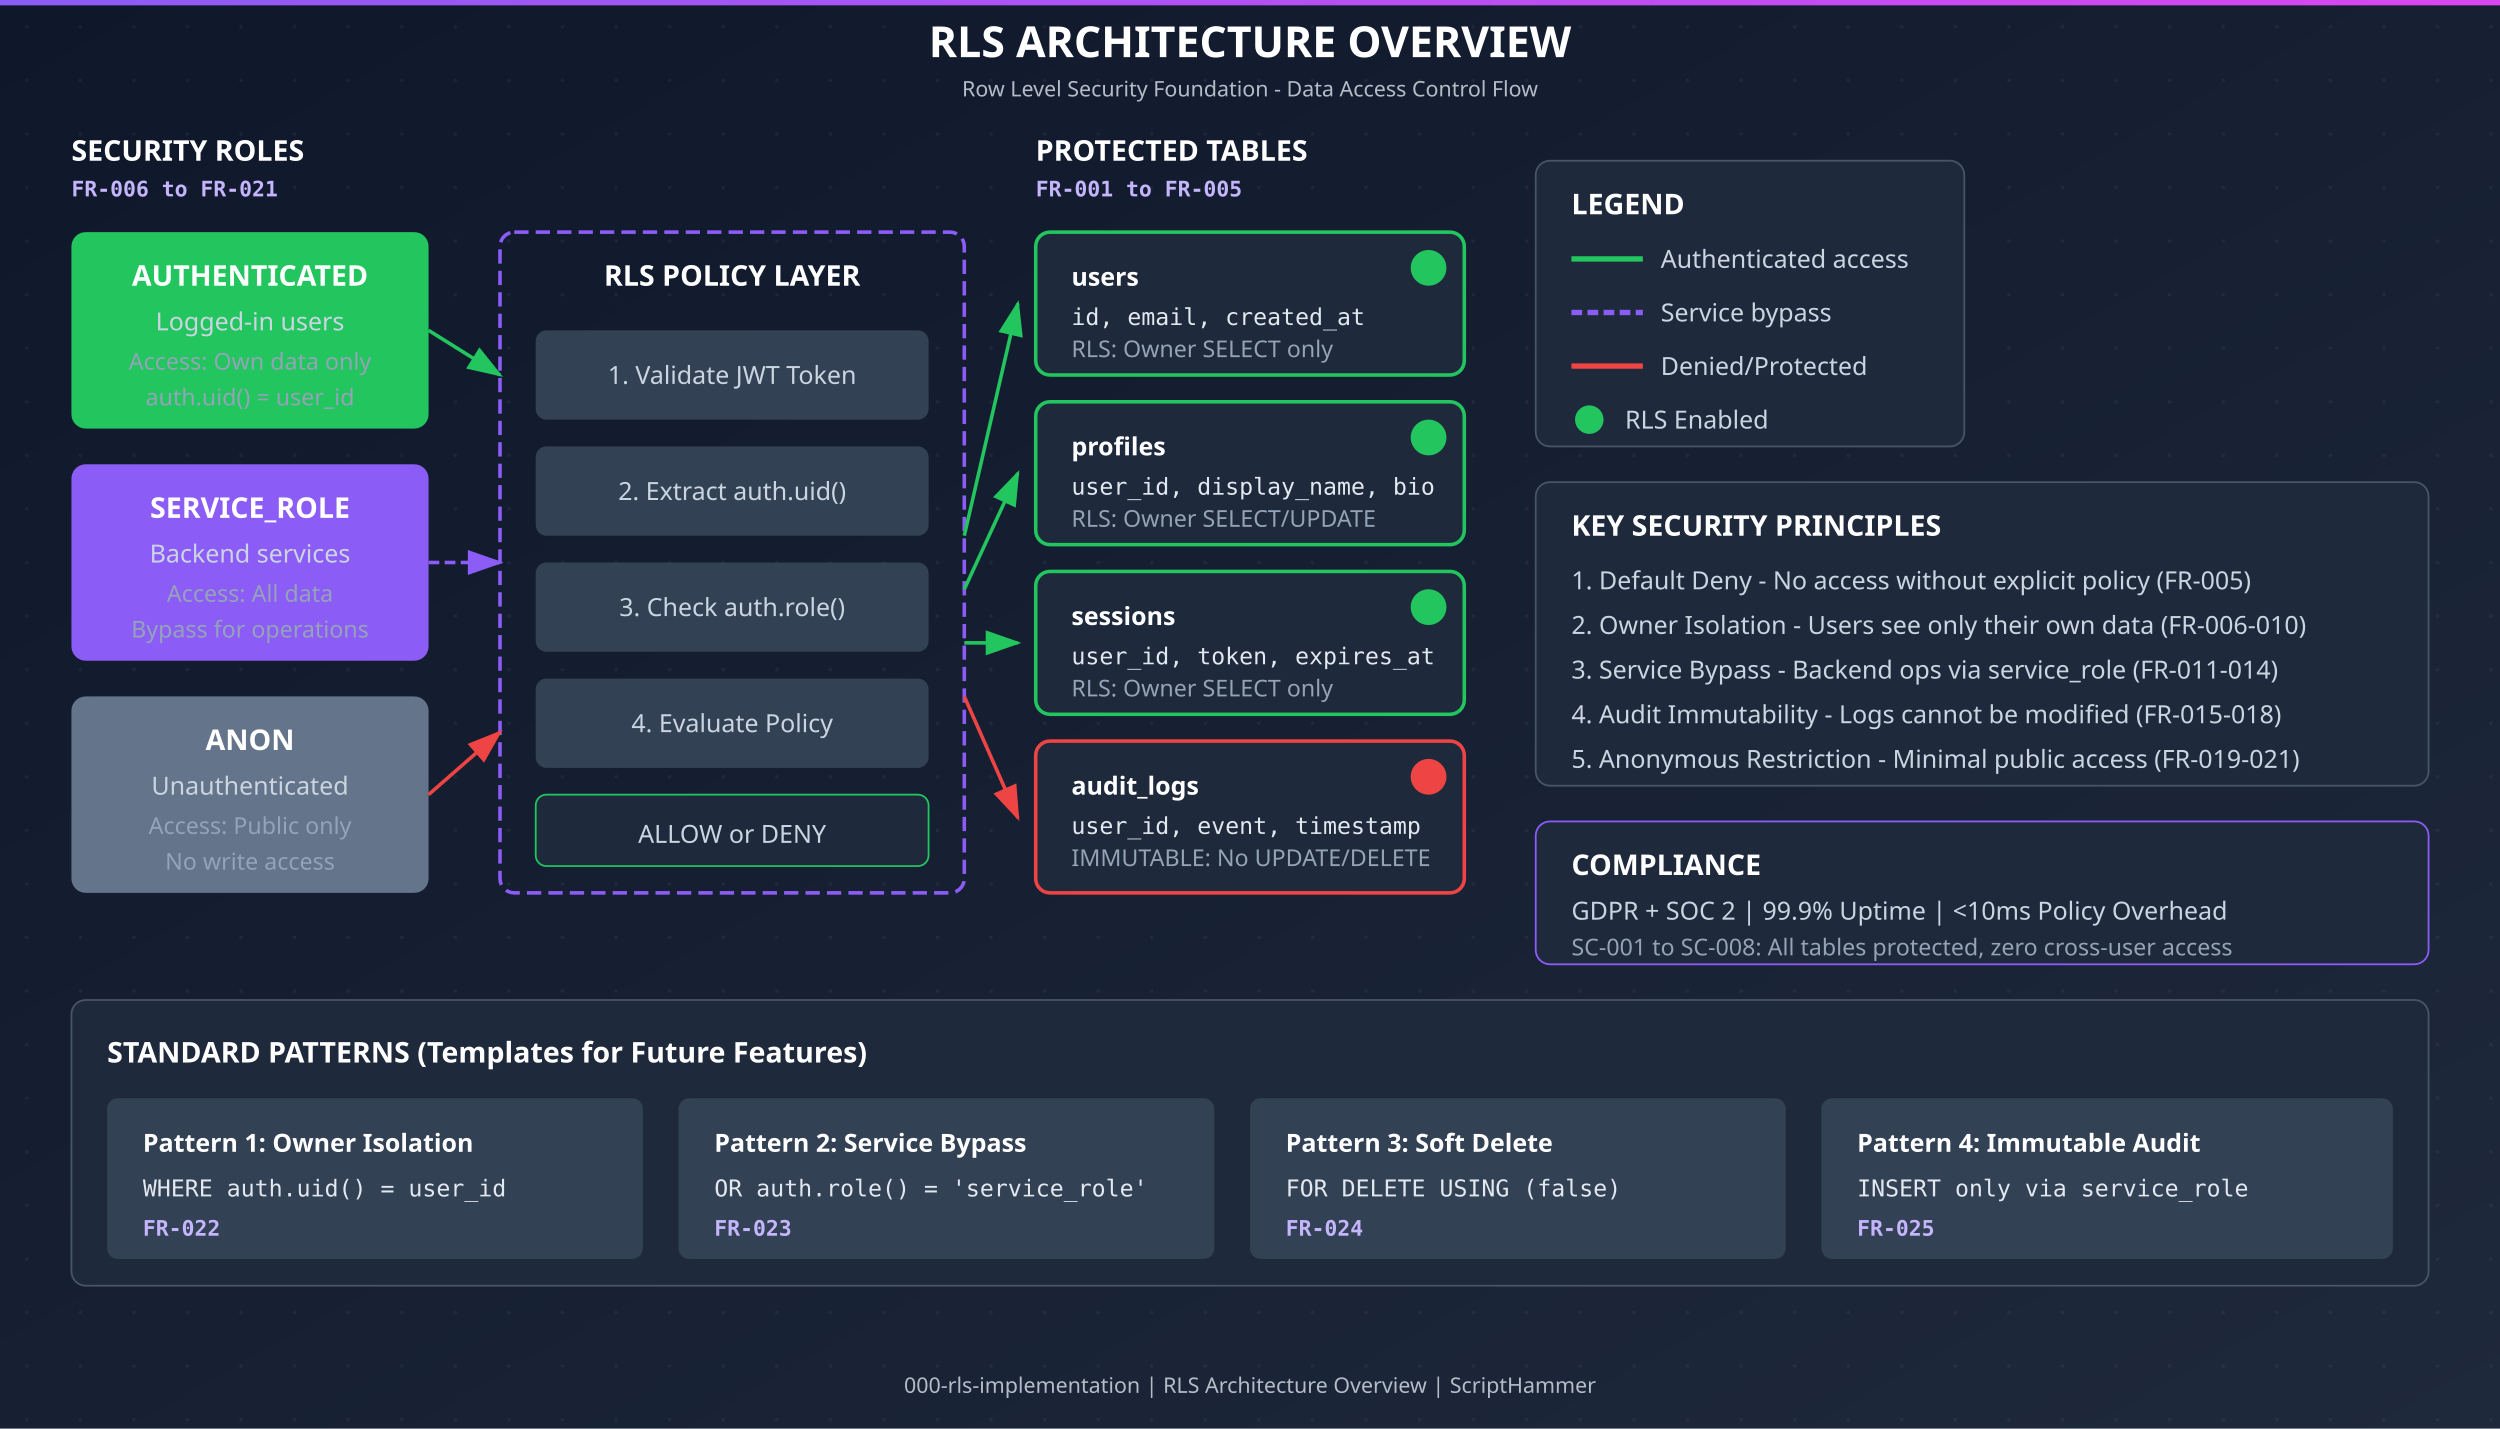
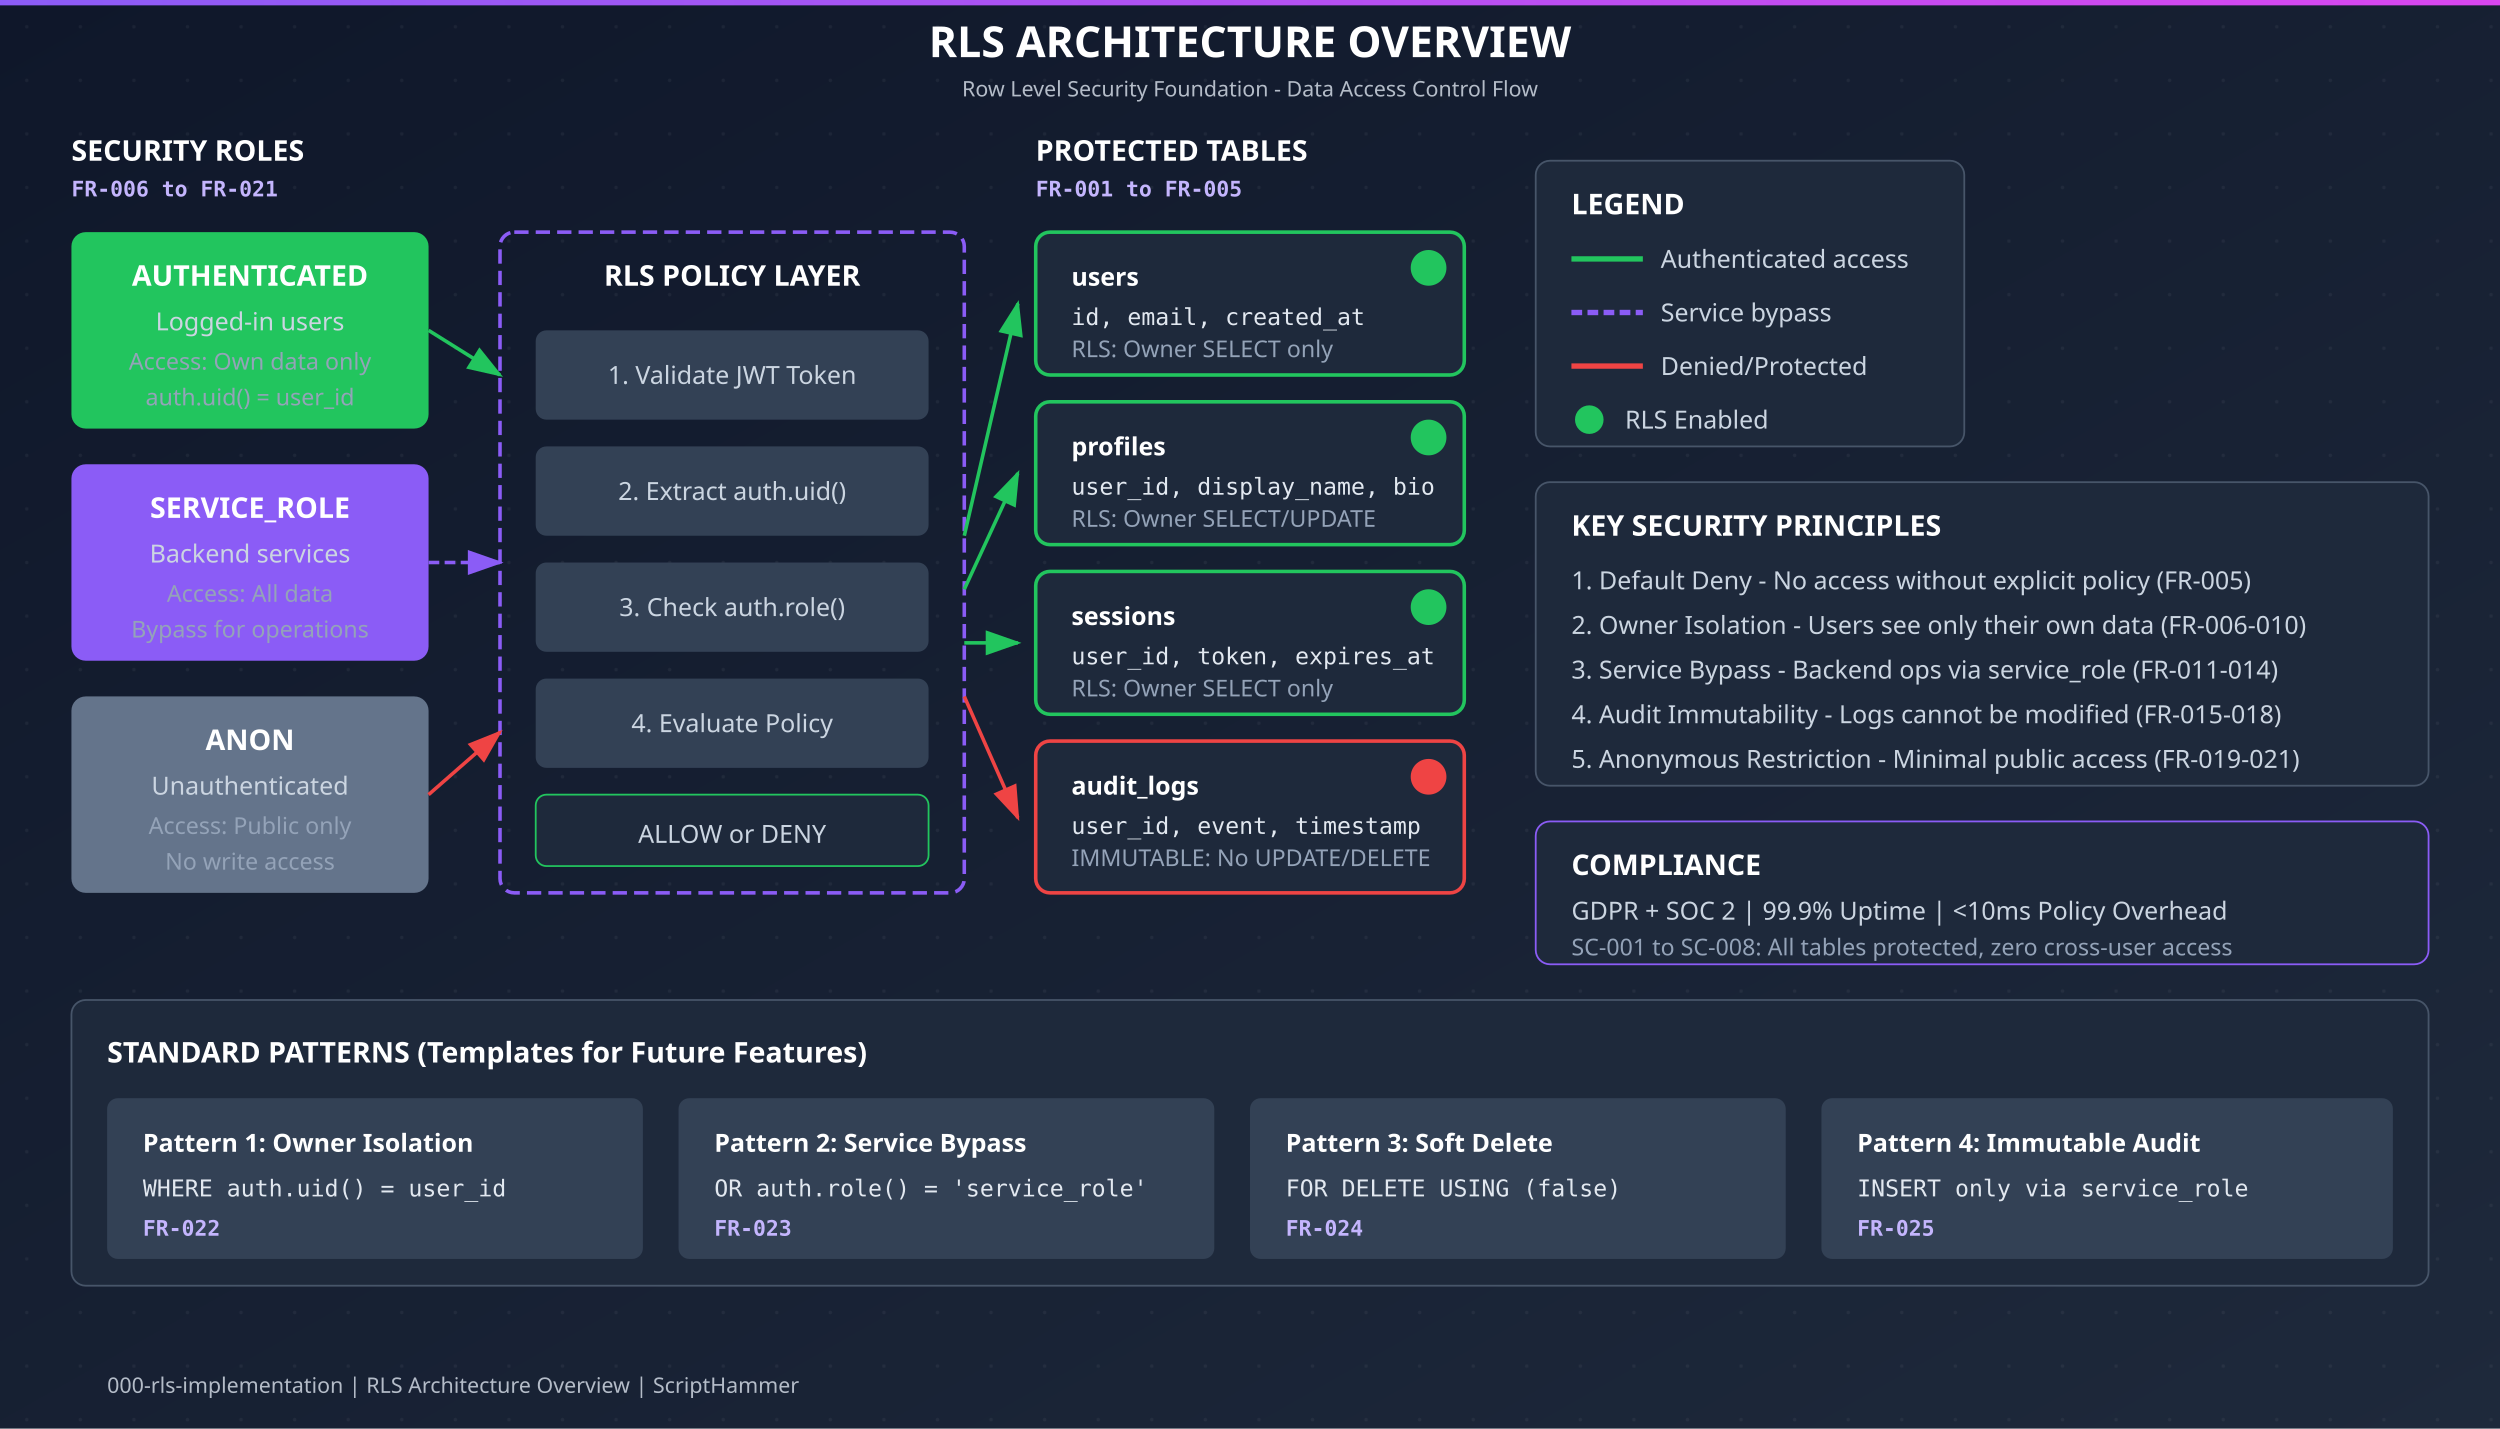
<svg xmlns="http://www.w3.org/2000/svg" viewBox="0 0 1400 800" width="1400" height="800">
  <defs>
    <linearGradient id="bgGrad" x1="0%" y1="0%" x2="100%" y2="100%">
      <stop offset="0%" style="stop-color:#0f172a" />
      <stop offset="100%" style="stop-color:#1e293b" />
    </linearGradient>
    <linearGradient id="accentGrad" x1="0%" y1="0%" x2="100%" y2="0%">
      <stop offset="0%" style="stop-color:#8b5cf6" />
      <stop offset="100%" style="stop-color:#d946ef" />
    </linearGradient>
    <marker id="arrowhead" markerWidth="10" markerHeight="7" refX="9" refY="3.5" orient="auto">
      <polygon points="0 0, 10 3.5, 0 7" fill="#22c55e" />
    </marker>
    <marker id="arrowhead-purple" markerWidth="10" markerHeight="7" refX="9" refY="3.5" orient="auto">
      <polygon points="0 0, 10 3.5, 0 7" fill="#8b5cf6" />
    </marker>
    <marker id="arrowhead-red" markerWidth="10" markerHeight="7" refX="9" refY="3.5" orient="auto">
      <polygon points="0 0, 10 3.5, 0 7" fill="#ef4444" />
    </marker>
    <style>
      /* Typography - MANDATORY SIZES - DO NOT REDUCE */
      .heading-lg { fill: #ffffff; font-family: system-ui, sans-serif; font-size: 24px; font-weight: bold; }
      .heading { fill: #ffffff; font-family: system-ui, sans-serif; font-size: 16px; font-weight: bold; }
      .heading-sm { fill: #ffffff; font-family: system-ui, sans-serif; font-size: 14px; font-weight: bold; }
      .text-md { fill: #cbd5e1; font-family: system-ui, sans-serif; font-size: 14px; }
      .text-sm { fill: #94a3b8; font-family: system-ui, sans-serif; font-size: 13px; }
      .text-muted { fill: #b4bcc8; font-family: system-ui, sans-serif; font-size: 12px; }
      .code { fill: #e2e8f0; font-family: monospace; font-size: 13px; }
      .annotation { fill: #c4b5fd; font-family: monospace; font-size: 12px; font-weight: bold; }
    </style>
  </defs>
  <rect width="1400" height="800" fill="url(#bgGrad)" />
  <g opacity="0.05">
    <pattern id="dots" width="30" height="30" patternUnits="userSpaceOnUse">
      <circle cx="15" cy="15" r="1" fill="#fff" />
    </pattern>
    <rect width="1400" height="800" fill="url(#dots)" />
  </g>
  <rect x="0" y="0" width="1400" height="3" fill="url(#accentGrad)" />
  <text x="700" y="32" text-anchor="middle" class="heading-lg">RLS ARCHITECTURE OVERVIEW</text>
  <text x="700" y="54" text-anchor="middle" class="text-muted">Row Level Security Foundation - Data Access Control Flow</text>
  <text x="40" y="90" class="heading">SECURITY ROLES</text>
  <text x="40" y="110" class="annotation">FR-006 to FR-021</text>
  <rect x="40" y="130" width="200" height="110" rx="8" fill="#22c55e" />
  <text x="140" y="160" text-anchor="middle" class="heading" fill="#ffffff">AUTHENTICATED</text>
  <text x="140" y="185" text-anchor="middle" class="text-md" fill="#ffffff">Logged-in users</text>
  <text x="140" y="207" text-anchor="middle" class="text-sm" fill="#dcfce7">Access: Own data only</text>
  <text x="140" y="227" text-anchor="middle" class="text-sm" fill="#dcfce7">auth.uid() = user_id</text>
  <rect x="40" y="260" width="200" height="110" rx="8" fill="#8b5cf6" />
  <text x="140" y="290" text-anchor="middle" class="heading" fill="#ffffff">SERVICE_ROLE</text>
  <text x="140" y="315" text-anchor="middle" class="text-md" fill="#ffffff">Backend services</text>
  <text x="140" y="337" text-anchor="middle" class="text-sm" fill="#e9d5ff">Access: All data</text>
  <text x="140" y="357" text-anchor="middle" class="text-sm" fill="#e9d5ff">Bypass for operations</text>
  <rect x="40" y="390" width="200" height="110" rx="8" fill="#64748b" />
  <text x="140" y="420" text-anchor="middle" class="heading" fill="#ffffff">ANON</text>
  <text x="140" y="445" text-anchor="middle" class="text-md" fill="#ffffff">Unauthenticated</text>
  <text x="140" y="467" text-anchor="middle" class="text-sm" fill="#cbd5e1">Access: Public only</text>
  <text x="140" y="487" text-anchor="middle" class="text-sm" fill="#cbd5e1">No write access</text>
  <rect x="280" y="130" width="260" height="370" rx="8" fill="none" stroke="#8b5cf6" stroke-width="2" stroke-dasharray="8,4" />
  <text x="410" y="160" text-anchor="middle" class="heading">RLS POLICY LAYER</text>
  <rect x="300" y="185" width="220" height="50" rx="6" fill="#334155" />
  <text x="410" y="215" text-anchor="middle" class="text-md">1. Validate JWT Token</text>
  <rect x="300" y="250" width="220" height="50" rx="6" fill="#334155" />
  <text x="410" y="280" text-anchor="middle" class="text-md">2. Extract auth.uid()</text>
  <rect x="300" y="315" width="220" height="50" rx="6" fill="#334155" />
  <text x="410" y="345" text-anchor="middle" class="text-md">3. Check auth.role()</text>
  <rect x="300" y="380" width="220" height="50" rx="6" fill="#334155" />
  <text x="410" y="410" text-anchor="middle" class="text-md">4. Evaluate Policy</text>
  <rect x="300" y="445" width="220" height="40" rx="6" fill="#1e293b" stroke="#22c55e" />
  <text x="410" y="472" text-anchor="middle" class="text-md" fill="#22c55e">ALLOW or DENY</text>
  <line x1="240" y1="185" x2="280" y2="210" stroke="#22c55e" stroke-width="2" marker-end="url(#arrowhead)" />
  <line x1="240" y1="315" x2="280" y2="315" stroke="#8b5cf6" stroke-width="2" stroke-dasharray="6,3" marker-end="url(#arrowhead-purple)" />
  <line x1="240" y1="445" x2="280" y2="410" stroke="#ef4444" stroke-width="2" marker-end="url(#arrowhead-red)" />
  <text x="580" y="90" class="heading">PROTECTED TABLES</text>
  <text x="580" y="110" class="annotation">FR-001 to FR-005</text>
  <rect x="580" y="130" width="240" height="80" rx="8" fill="#1e293b" stroke="#22c55e" stroke-width="2" />
  <circle cx="800" cy="150" r="10" fill="#22c55e" />
  <text x="600" y="160" class="heading-sm">users</text>
  <text x="600" y="182" class="code">id, email, created_at</text>
  <text x="600" y="200" class="text-sm">RLS: Owner SELECT only</text>
  <rect x="580" y="225" width="240" height="80" rx="8" fill="#1e293b" stroke="#22c55e" stroke-width="2" />
  <circle cx="800" cy="245" r="10" fill="#22c55e" />
  <text x="600" y="255" class="heading-sm">profiles</text>
  <text x="600" y="277" class="code">user_id, display_name, bio</text>
  <text x="600" y="295" class="text-sm">RLS: Owner SELECT/UPDATE</text>
  <rect x="580" y="320" width="240" height="80" rx="8" fill="#1e293b" stroke="#22c55e" stroke-width="2" />
  <circle cx="800" cy="340" r="10" fill="#22c55e" />
  <text x="600" y="350" class="heading-sm">sessions</text>
  <text x="600" y="372" class="code">user_id, token, expires_at</text>
  <text x="600" y="390" class="text-sm">RLS: Owner SELECT only</text>
  <rect x="580" y="415" width="240" height="85" rx="8" fill="#1e293b" stroke="#ef4444" stroke-width="2" />
  <circle cx="800" cy="435" r="10" fill="#ef4444" />
  <text x="600" y="445" class="heading-sm" fill="#fca5a5">audit_logs</text>
  <text x="600" y="467" class="code">user_id, event, timestamp</text>
  <text x="600" y="485" class="text-sm" fill="#fca5a5">IMMUTABLE: No UPDATE/DELETE</text>
  <line x1="540" y1="300" x2="570" y2="170" stroke="#22c55e" stroke-width="2" marker-end="url(#arrowhead)" />
  <line x1="540" y1="330" x2="570" y2="265" stroke="#22c55e" stroke-width="2" marker-end="url(#arrowhead)" />
  <line x1="540" y1="360" x2="570" y2="360" stroke="#22c55e" stroke-width="2" marker-end="url(#arrowhead)" />
  <line x1="540" y1="390" x2="570" y2="458" stroke="#ef4444" stroke-width="2" marker-end="url(#arrowhead-red)" />
  <rect x="860" y="90" width="240" height="160" rx="8" fill="#1e293b" stroke="#475569" />
  <text x="880" y="120" class="heading">LEGEND</text>
  <line x1="880" y1="145" x2="920" y2="145" stroke="#22c55e" stroke-width="3" />
  <text x="930" y="150" class="text-md">Authenticated access</text>
  <line x1="880" y1="175" x2="920" y2="175" stroke="#8b5cf6" stroke-width="3" stroke-dasharray="6,3" />
  <text x="930" y="180" class="text-md">Service bypass</text>
  <line x1="880" y1="205" x2="920" y2="205" stroke="#ef4444" stroke-width="3" />
  <text x="930" y="210" class="text-md">Denied/Protected</text>
  <circle cx="890" cy="235" r="8" fill="#22c55e" />
  <text x="910" y="240" class="text-md">RLS Enabled</text>
  <rect x="860" y="270" width="500" height="170" rx="8" fill="#1e293b" stroke="#475569" />
  <text x="880" y="300" class="heading">KEY SECURITY PRINCIPLES</text>
  <text x="880" y="330" class="text-md">1. Default Deny - No access without explicit policy (FR-005)</text>
  <text x="880" y="355" class="text-md">2. Owner Isolation - Users see only their own data (FR-006-010)</text>
  <text x="880" y="380" class="text-md">3. Service Bypass - Backend ops via service_role (FR-011-014)</text>
  <text x="880" y="405" class="text-md">4. Audit Immutability - Logs cannot be modified (FR-015-018)</text>
  <text x="880" y="430" class="text-md">5. Anonymous Restriction - Minimal public access (FR-019-021)</text>
  <rect x="860" y="460" width="500" height="80" rx="8" fill="#1e293b" stroke="#8b5cf6" />
  <text x="880" y="490" class="heading" fill="#c4b5fd">COMPLIANCE</text>
  <text x="880" y="515" class="text-md">GDPR + SOC 2 | 99.9% Uptime | &lt;10ms Policy Overhead</text>
  <text x="880" y="535" class="text-sm">SC-001 to SC-008: All tables protected, zero cross-user access</text>
  <rect x="40" y="560" width="1320" height="160" rx="8" fill="#1e293b" stroke="#475569" />
  <text x="60" y="595" class="heading">STANDARD PATTERNS (Templates for Future Features)</text>
  <rect x="60" y="615" width="300" height="90" rx="6" fill="#334155" />
  <text x="80" y="645" class="heading-sm" fill="#22c55e">Pattern 1: Owner Isolation</text>
  <text x="80" y="670" class="code">WHERE auth.uid() = user_id</text>
  <text x="80" y="692" class="annotation">FR-022</text>
  <rect x="380" y="615" width="300" height="90" rx="6" fill="#334155" />
  <text x="400" y="645" class="heading-sm" fill="#8b5cf6">Pattern 2: Service Bypass</text>
  <text x="400" y="670" class="code">OR auth.role() = 'service_role'</text>
  <text x="400" y="692" class="annotation">FR-023</text>
  <rect x="700" y="615" width="300" height="90" rx="6" fill="#334155" />
  <text x="720" y="645" class="heading-sm" fill="#f59e0b">Pattern 3: Soft Delete</text>
  <text x="720" y="670" class="code">FOR DELETE USING (false)</text>
  <text x="720" y="692" class="annotation">FR-024</text>
  <rect x="1020" y="615" width="320" height="90" rx="6" fill="#334155" />
  <text x="1040" y="645" class="heading-sm" fill="#ef4444">Pattern 4: Immutable Audit</text>
  <text x="1040" y="670" class="code">INSERT only via service_role</text>
  <text x="1040" y="692" class="annotation">FR-025</text>
-   <text x="700" y="780" text-anchor="middle" class="text-muted">000-rls-implementation | RLS Architecture Overview | ScriptHammer</text>
+   <text x="60" y="780" text-anchor="start" class="text-muted">000-rls-implementation | RLS Architecture Overview | ScriptHammer</text>
</svg>
